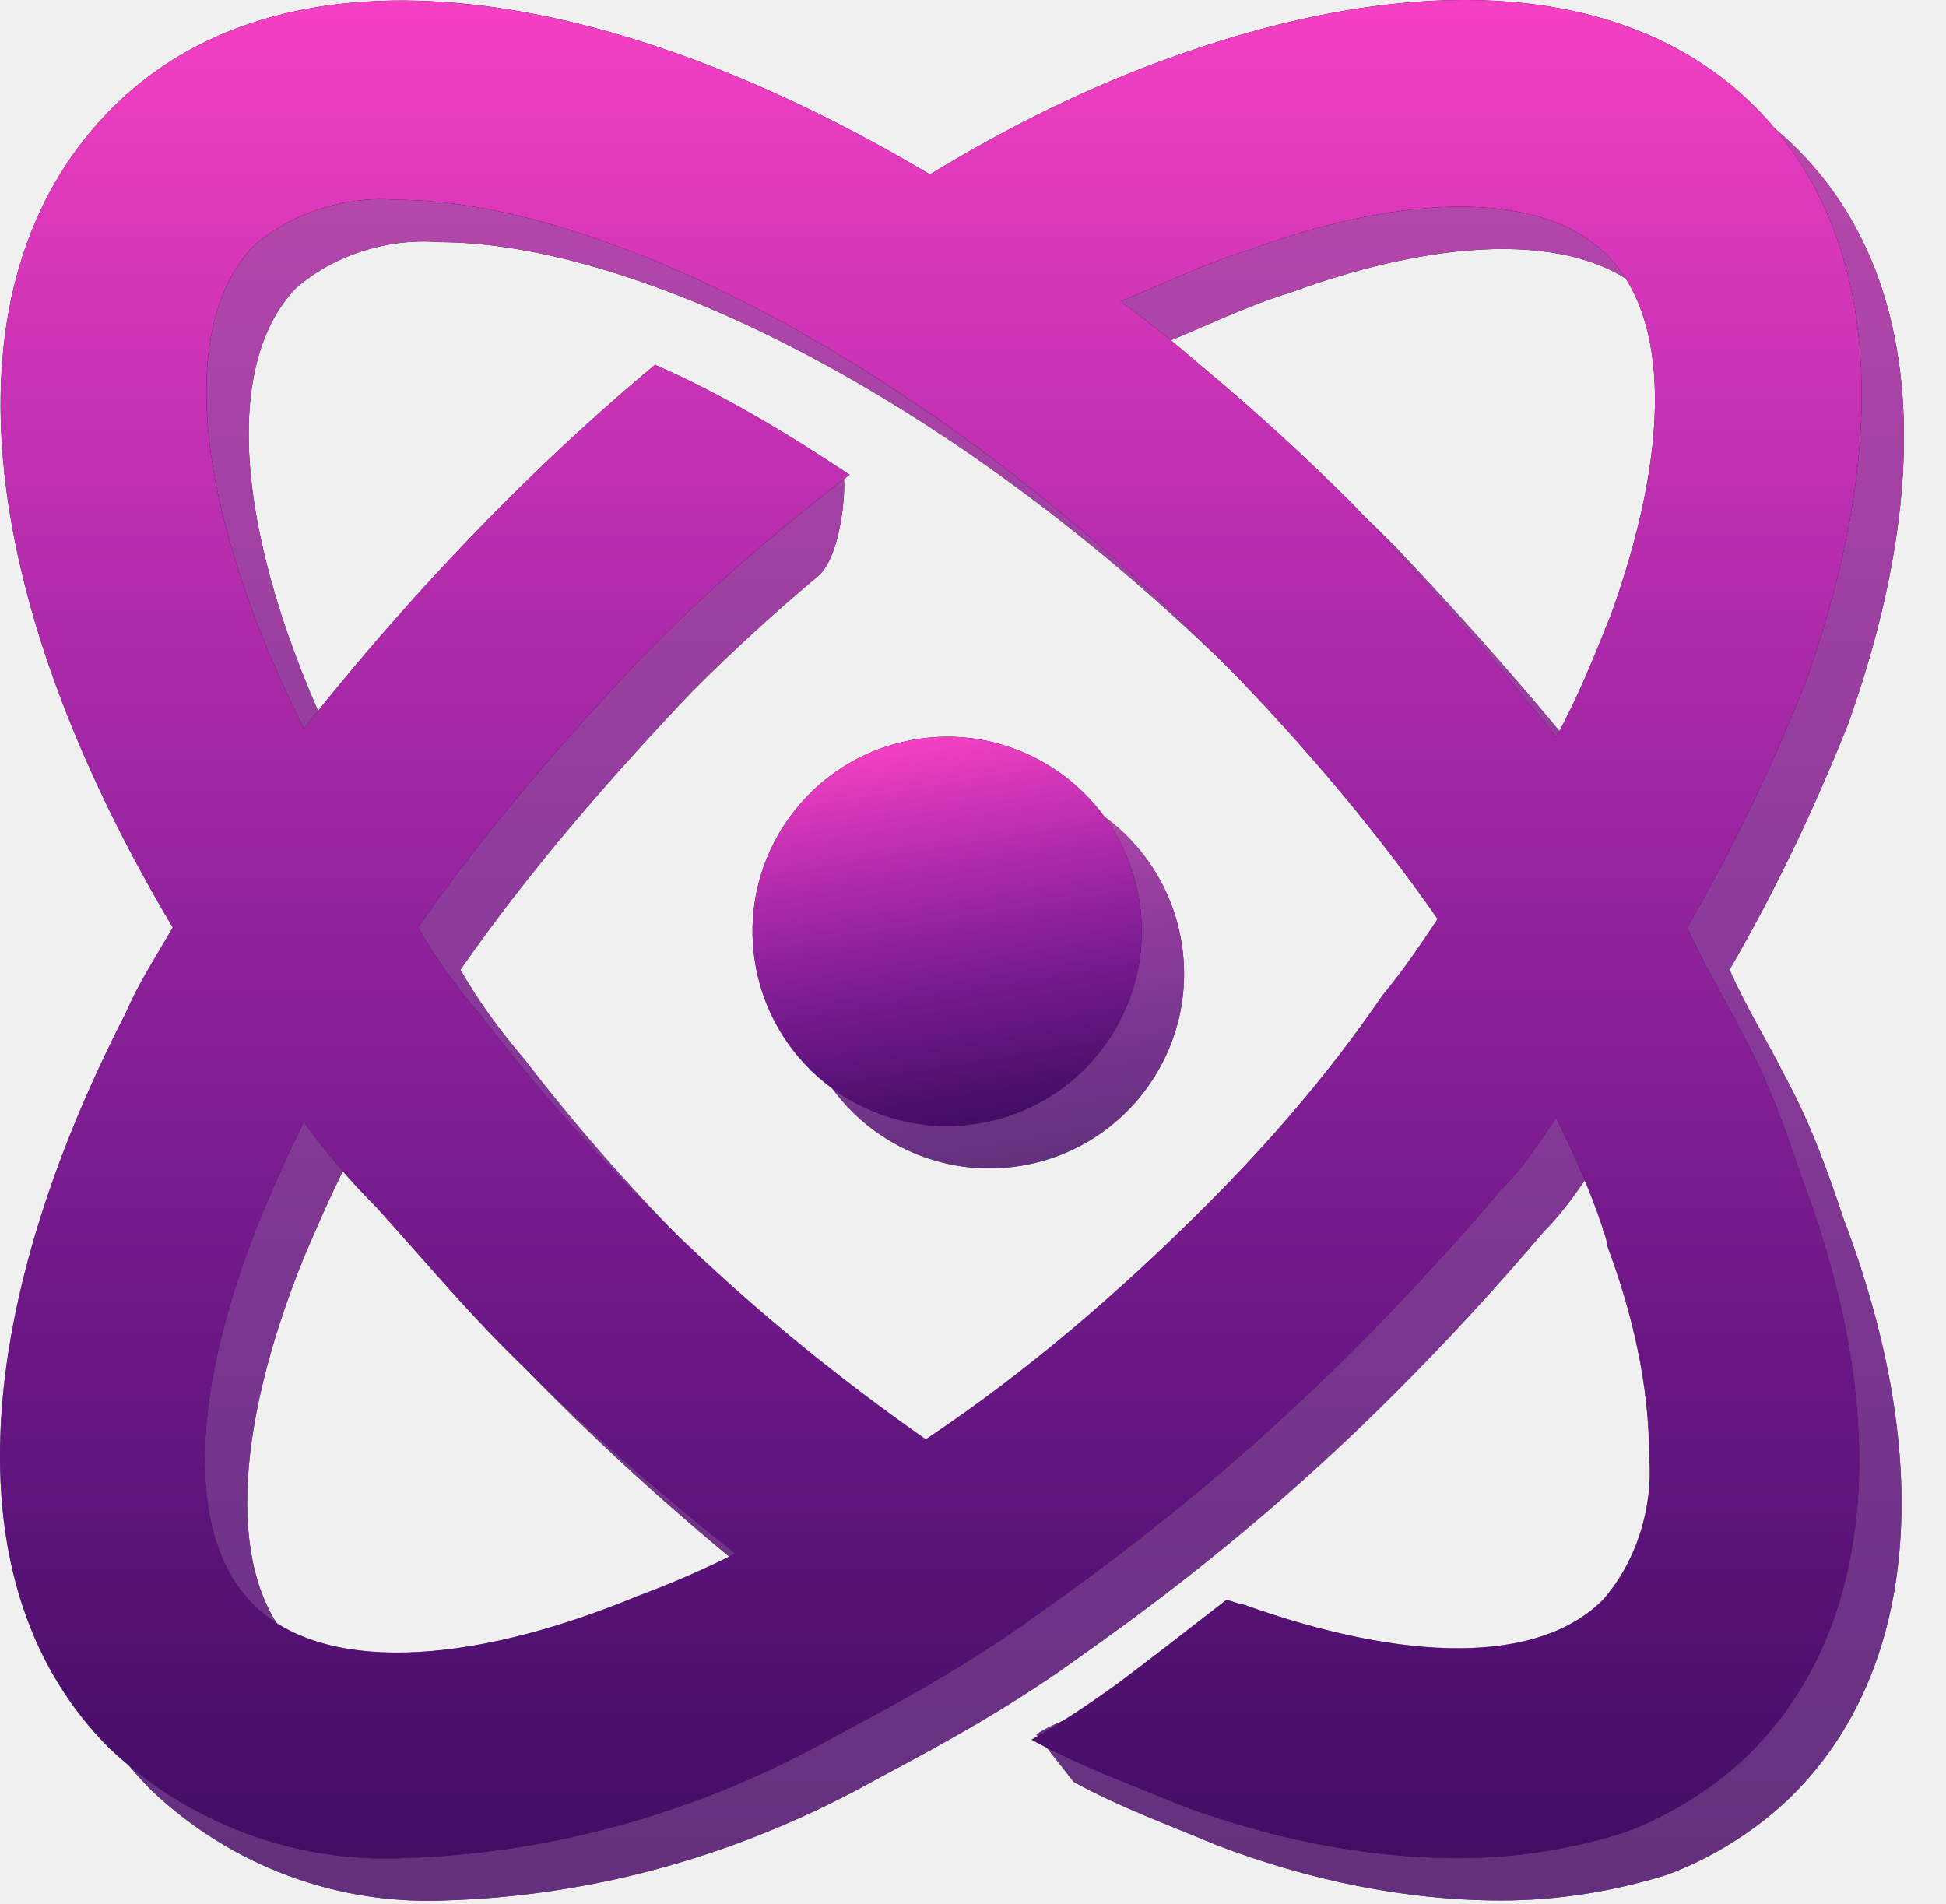
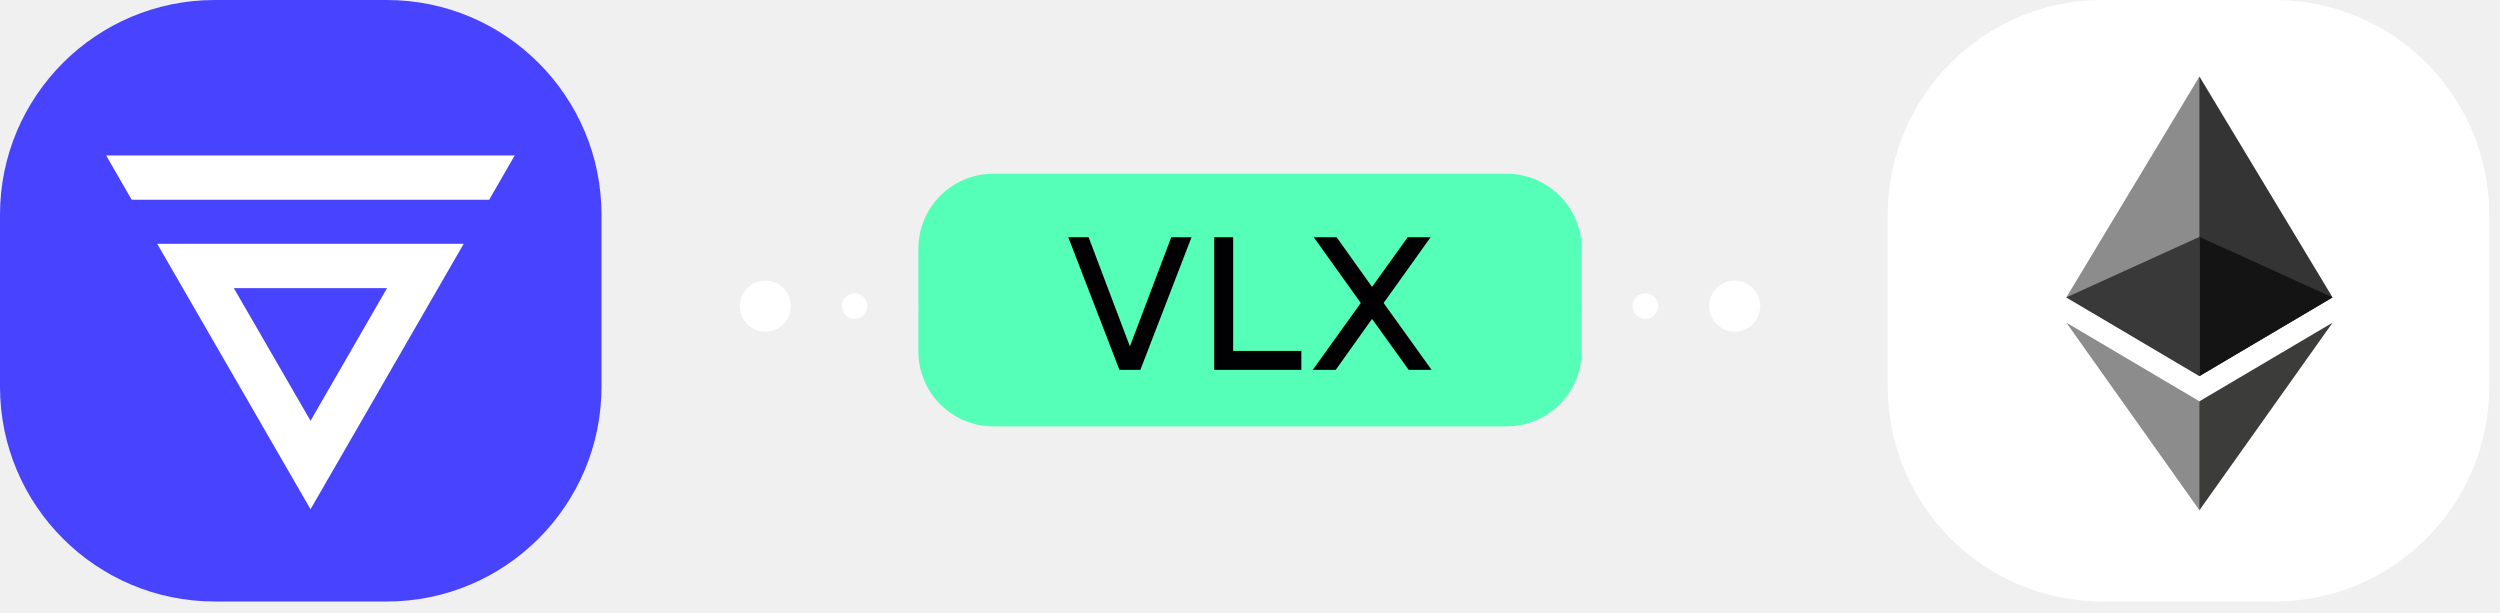
- <svg xmlns="http://www.w3.org/2000/svg" width="46" height="45" viewBox="0 0 46 45" fill="none">
-   <path d="M42.183 25.423C41.783 24.623 41.283 23.823 40.883 22.923C41.983 21.023 42.883 19.123 43.683 17.123C45.783 11.223 45.383 6.423 42.483 3.523C39.583 0.623 34.683 0.223 28.783 2.323C26.783 3.023 24.783 4.023 22.983 5.123C15.083 0.423 7.583 -0.477 3.583 3.623C-0.417 7.723 0.383 15.023 5.083 22.923C4.683 23.623 4.283 24.223 3.983 24.923C0.283 32.123 -0.117 38.623 3.583 42.323C5.483 44.123 7.983 45.023 10.483 44.923C14.083 44.823 17.583 43.823 20.783 42.023C22.483 41.123 24.083 40.223 25.583 39.123C28.283 37.223 30.683 35.223 32.983 32.923C34.183 31.723 35.383 30.423 36.483 29.123C36.983 28.623 37.383 28.023 37.783 27.423C38.183 28.223 38.583 29.123 38.883 30.023C38.883 30.123 38.983 30.223 38.983 30.423C39.583 32.023 39.983 33.723 39.983 35.423C40.083 36.623 39.683 37.923 38.883 38.823C37.383 40.323 34.283 40.323 30.383 38.923C30.283 38.923 30.083 38.823 29.983 38.823C29.083 39.523 25.3 40.4 24.5 41L25.383 42.123C26.483 42.723 27.583 43.123 28.783 43.623C30.883 44.423 33.183 44.923 35.483 44.923C36.783 44.923 38.083 44.723 39.383 44.323C40.483 43.923 41.583 43.223 42.383 42.423C45.283 39.523 45.783 34.623 43.583 28.823C43.183 27.623 42.783 26.523 42.183 25.423ZM30.483 6.923C34.283 5.523 37.483 5.523 38.983 7.023C40.483 8.523 40.483 11.623 39.083 15.523C38.683 16.523 38.283 17.523 37.783 18.423C36.283 16.523 34.683 14.723 32.983 12.923C31.883 11.823 30.683 10.723 29.483 9.723C28.783 9.123 28.183 8.623 27.483 8.123C28.483 7.723 29.483 7.223 30.483 6.923ZM6.983 38.923C5.383 37.323 5.483 33.923 7.183 29.723C7.483 29.023 7.783 28.323 8.183 27.523C8.683 28.223 9.283 28.923 9.883 29.523C10.883 30.623 11.883 31.823 12.983 32.923C14.683 34.623 16.483 36.223 18.383 37.723C17.583 38.123 16.883 38.423 16.083 38.723C11.983 40.423 8.583 40.523 6.983 38.923ZM29.483 29.523C27.483 31.523 25.283 33.423 22.883 35.023C18.883 32.223 15.383 28.923 12.383 25.023C11.783 24.323 11.283 23.623 10.883 22.923C12.483 20.623 14.383 18.423 16.383 16.323C17.349 15.357 18.314 14.475 19.333 13.622C19.897 13.149 20 11.5 19.94 11.279C18.44 10.279 18.083 10.323 16.483 9.623C15.283 10.623 14.083 11.723 12.983 12.823C11.283 14.523 9.683 16.323 8.183 18.223C5.583 13.023 5.183 8.723 6.983 6.823C7.883 6.023 9.183 5.623 10.383 5.723C14.983 5.723 22.583 9.323 29.483 16.223C31.483 18.223 33.383 20.423 34.983 22.723C34.583 23.323 34.183 23.923 33.683 24.523C32.383 26.423 30.983 28.023 29.483 29.523Z" fill="black" />
-   <path d="M42.183 25.423C41.783 24.623 41.283 23.823 40.883 22.923C41.983 21.023 42.883 19.123 43.683 17.123C45.783 11.223 45.383 6.423 42.483 3.523C39.583 0.623 34.683 0.223 28.783 2.323C26.783 3.023 24.783 4.023 22.983 5.123C15.083 0.423 7.583 -0.477 3.583 3.623C-0.417 7.723 0.383 15.023 5.083 22.923C4.683 23.623 4.283 24.223 3.983 24.923C0.283 32.123 -0.117 38.623 3.583 42.323C5.483 44.123 7.983 45.023 10.483 44.923C14.083 44.823 17.583 43.823 20.783 42.023C22.483 41.123 24.083 40.223 25.583 39.123C28.283 37.223 30.683 35.223 32.983 32.923C34.183 31.723 35.383 30.423 36.483 29.123C36.983 28.623 37.383 28.023 37.783 27.423C38.183 28.223 38.583 29.123 38.883 30.023C38.883 30.123 38.983 30.223 38.983 30.423C39.583 32.023 39.983 33.723 39.983 35.423C40.083 36.623 39.683 37.923 38.883 38.823C37.383 40.323 34.283 40.323 30.383 38.923C30.283 38.923 30.083 38.823 29.983 38.823C29.083 39.523 25.3 40.4 24.5 41L25.383 42.123C26.483 42.723 27.583 43.123 28.783 43.623C30.883 44.423 33.183 44.923 35.483 44.923C36.783 44.923 38.083 44.723 39.383 44.323C40.483 43.923 41.583 43.223 42.383 42.423C45.283 39.523 45.783 34.623 43.583 28.823C43.183 27.623 42.783 26.523 42.183 25.423ZM30.483 6.923C34.283 5.523 37.483 5.523 38.983 7.023C40.483 8.523 40.483 11.623 39.083 15.523C38.683 16.523 38.283 17.523 37.783 18.423C36.283 16.523 34.683 14.723 32.983 12.923C31.883 11.823 30.683 10.723 29.483 9.723C28.783 9.123 28.183 8.623 27.483 8.123C28.483 7.723 29.483 7.223 30.483 6.923ZM6.983 38.923C5.383 37.323 5.483 33.923 7.183 29.723C7.483 29.023 7.783 28.323 8.183 27.523C8.683 28.223 9.283 28.923 9.883 29.523C10.883 30.623 11.883 31.823 12.983 32.923C14.683 34.623 16.483 36.223 18.383 37.723C17.583 38.123 16.883 38.423 16.083 38.723C11.983 40.423 8.583 40.523 6.983 38.923ZM29.483 29.523C27.483 31.523 25.283 33.423 22.883 35.023C18.883 32.223 15.383 28.923 12.383 25.023C11.783 24.323 11.283 23.623 10.883 22.923C12.483 20.623 14.383 18.423 16.383 16.323C17.349 15.357 18.314 14.475 19.333 13.622C19.897 13.149 20 11.5 19.94 11.279C18.44 10.279 18.083 10.323 16.483 9.623C15.283 10.623 14.083 11.723 12.983 12.823C11.283 14.523 9.683 16.323 8.183 18.223C5.583 13.023 5.183 8.723 6.983 6.823C7.883 6.023 9.183 5.623 10.383 5.723C14.983 5.723 22.583 9.323 29.483 16.223C31.483 18.223 33.383 20.423 34.983 22.723C34.583 23.323 34.183 23.923 33.683 24.523C32.383 26.423 30.983 28.023 29.483 29.523Z" fill="url(#paint0_linear_200_2)" />
-   <path d="M42.183 25.423C41.783 24.623 41.283 23.823 40.883 22.923C41.983 21.023 42.883 19.123 43.683 17.123C45.783 11.223 45.383 6.423 42.483 3.523C39.583 0.623 34.683 0.223 28.783 2.323C26.783 3.023 24.783 4.023 22.983 5.123C15.083 0.423 7.583 -0.477 3.583 3.623C-0.417 7.723 0.383 15.023 5.083 22.923C4.683 23.623 4.283 24.223 3.983 24.923C0.283 32.123 -0.117 38.623 3.583 42.323C5.483 44.123 7.983 45.023 10.483 44.923C14.083 44.823 17.583 43.823 20.783 42.023C22.483 41.123 24.083 40.223 25.583 39.123C28.283 37.223 30.683 35.223 32.983 32.923C34.183 31.723 35.383 30.423 36.483 29.123C36.983 28.623 37.383 28.023 37.783 27.423C38.183 28.223 38.583 29.123 38.883 30.023C38.883 30.123 38.983 30.223 38.983 30.423C39.583 32.023 39.983 33.723 39.983 35.423C40.083 36.623 39.683 37.923 38.883 38.823C37.383 40.323 34.283 40.323 30.383 38.923C30.283 38.923 30.083 38.823 29.983 38.823C29.083 39.523 25.3 40.4 24.5 41L25.383 42.123C26.483 42.723 27.583 43.123 28.783 43.623C30.883 44.423 33.183 44.923 35.483 44.923C36.783 44.923 38.083 44.723 39.383 44.323C40.483 43.923 41.583 43.223 42.383 42.423C45.283 39.523 45.783 34.623 43.583 28.823C43.183 27.623 42.783 26.523 42.183 25.423ZM30.483 6.923C34.283 5.523 37.483 5.523 38.983 7.023C40.483 8.523 40.483 11.623 39.083 15.523C38.683 16.523 38.283 17.523 37.783 18.423C36.283 16.523 34.683 14.723 32.983 12.923C31.883 11.823 30.683 10.723 29.483 9.723C28.783 9.123 28.183 8.623 27.483 8.123C28.483 7.723 29.483 7.223 30.483 6.923ZM6.983 38.923C5.383 37.323 5.483 33.923 7.183 29.723C7.483 29.023 7.783 28.323 8.183 27.523C8.683 28.223 9.283 28.923 9.883 29.523C10.883 30.623 11.883 31.823 12.983 32.923C14.683 34.623 16.483 36.223 18.383 37.723C17.583 38.123 16.883 38.423 16.083 38.723C11.983 40.423 8.583 40.523 6.983 38.923ZM29.483 29.523C27.483 31.523 25.283 33.423 22.883 35.023C18.883 32.223 15.383 28.923 12.383 25.023C11.783 24.323 11.283 23.623 10.883 22.923C12.483 20.623 14.383 18.423 16.383 16.323C17.349 15.357 18.314 14.475 19.333 13.622C19.897 13.149 20 11.5 19.94 11.279C18.44 10.279 18.083 10.323 16.483 9.623C15.283 10.623 14.083 11.723 12.983 12.823C11.283 14.523 9.683 16.323 8.183 18.223C5.583 13.023 5.183 8.723 6.983 6.823C7.883 6.023 9.183 5.623 10.383 5.723C14.983 5.723 22.583 9.323 29.483 16.223C31.483 18.223 33.383 20.423 34.983 22.723C34.583 23.323 34.183 23.923 33.683 24.523C32.383 26.423 30.983 28.023 29.483 29.523Z" fill="#855596" fill-opacity="0.5" />
-   <path d="M24.126 27.557C26.633 27.15 28.336 24.787 27.929 22.279C27.522 19.772 25.16 18.069 22.652 18.476C20.144 18.883 18.441 21.246 18.848 23.753C19.255 26.261 21.618 27.964 24.126 27.557Z" fill="black" />
-   <path d="M24.126 27.557C26.633 27.15 28.336 24.787 27.929 22.279C27.522 19.772 25.16 18.069 22.652 18.476C20.144 18.883 18.441 21.246 18.848 23.753C19.255 26.261 21.618 27.964 24.126 27.557Z" fill="url(#paint1_linear_200_2)" />
-   <path d="M24.126 27.557C26.633 27.15 28.336 24.787 27.929 22.279C27.522 19.772 25.16 18.069 22.652 18.476C20.144 18.883 18.441 21.246 18.848 23.753C19.255 26.261 21.618 27.964 24.126 27.557Z" fill="#855596" fill-opacity="0.5" />
-   <path d="M41.183 24.423C40.783 23.623 40.283 22.823 39.883 21.923C40.983 20.023 41.883 18.123 42.683 16.123C44.783 10.223 44.383 5.423 41.483 2.523C38.583 -0.377 33.683 -0.777 27.783 1.323C25.783 2.023 23.783 3.023 21.983 4.123C14.083 -0.577 6.583 -1.477 2.583 2.623C-1.417 6.723 -0.617 14.023 4.083 21.923C3.683 22.623 3.283 23.223 2.983 23.923C-0.717 31.123 -1.117 37.623 2.583 41.323C4.483 43.123 6.983 44.023 9.483 43.923C13.083 43.823 16.583 42.823 19.783 41.023C21.483 40.123 23.083 39.223 24.583 38.123C27.283 36.223 29.683 34.223 31.983 31.923C33.183 30.723 34.383 29.423 35.483 28.123C35.983 27.623 36.383 27.023 36.783 26.423C37.183 27.223 37.583 28.123 37.883 29.023C37.883 29.123 37.983 29.223 37.983 29.423C38.583 31.023 38.983 32.723 38.983 34.423C39.083 35.623 38.683 36.923 37.883 37.823C36.383 39.323 33.283 39.323 29.383 37.923C29.283 37.923 29.083 37.823 28.983 37.823C28.083 38.523 27.183 39.223 26.383 39.823C25.683 40.323 25.083 40.723 24.383 41.123C25.483 41.723 26.583 42.123 27.783 42.623C29.883 43.423 32.183 43.923 34.483 43.923C35.783 43.923 37.083 43.723 38.383 43.323C39.483 42.923 40.583 42.223 41.383 41.423C44.283 38.523 44.783 33.623 42.583 27.823C42.183 26.623 41.783 25.523 41.183 24.423ZM29.483 5.923C33.283 4.523 36.483 4.523 37.983 6.023C39.483 7.523 39.483 10.623 38.083 14.523C37.683 15.523 37.283 16.523 36.783 17.423C35.283 15.523 33.683 13.723 31.983 11.923C30.883 10.823 29.683 9.723 28.483 8.723C27.783 8.123 27.183 7.623 26.483 7.123C27.483 6.723 28.483 6.223 29.483 5.923ZM5.983 37.923C4.383 36.323 4.483 32.923 6.183 28.723C6.483 28.023 6.783 27.323 7.183 26.523C7.683 27.223 8.283 27.923 8.883 28.523C9.883 29.623 10.883 30.823 11.983 31.923C13.683 33.623 15.483 35.223 17.383 36.723C16.583 37.123 15.883 37.423 15.083 37.723C10.983 39.423 7.583 39.523 5.983 37.923ZM28.483 28.523C26.483 30.523 24.283 32.423 21.883 34.023C17.883 31.223 14.383 27.923 11.383 24.023C10.783 23.323 10.283 22.623 9.883 21.923C11.483 19.623 13.383 17.423 15.383 15.323C16.883 13.823 18.383 12.523 20.083 11.223C18.583 10.223 17.083 9.323 15.483 8.623C14.283 9.623 13.083 10.723 11.983 11.823C10.283 13.523 8.683 15.323 7.183 17.223C4.583 12.023 4.183 7.723 5.983 5.823C6.883 5.023 8.183 4.623 9.383 4.723C13.983 4.723 21.583 8.323 28.483 15.223C30.483 17.223 32.383 19.423 33.983 21.723C33.583 22.323 33.183 22.923 32.683 23.523C31.383 25.423 29.983 27.023 28.483 28.523Z" fill="black" />
-   <path d="M41.183 24.423C40.783 23.623 40.283 22.823 39.883 21.923C40.983 20.023 41.883 18.123 42.683 16.123C44.783 10.223 44.383 5.423 41.483 2.523C38.583 -0.377 33.683 -0.777 27.783 1.323C25.783 2.023 23.783 3.023 21.983 4.123C14.083 -0.577 6.583 -1.477 2.583 2.623C-1.417 6.723 -0.617 14.023 4.083 21.923C3.683 22.623 3.283 23.223 2.983 23.923C-0.717 31.123 -1.117 37.623 2.583 41.323C4.483 43.123 6.983 44.023 9.483 43.923C13.083 43.823 16.583 42.823 19.783 41.023C21.483 40.123 23.083 39.223 24.583 38.123C27.283 36.223 29.683 34.223 31.983 31.923C33.183 30.723 34.383 29.423 35.483 28.123C35.983 27.623 36.383 27.023 36.783 26.423C37.183 27.223 37.583 28.123 37.883 29.023C37.883 29.123 37.983 29.223 37.983 29.423C38.583 31.023 38.983 32.723 38.983 34.423C39.083 35.623 38.683 36.923 37.883 37.823C36.383 39.323 33.283 39.323 29.383 37.923C29.283 37.923 29.083 37.823 28.983 37.823C28.083 38.523 27.183 39.223 26.383 39.823C25.683 40.323 25.083 40.723 24.383 41.123C25.483 41.723 26.583 42.123 27.783 42.623C29.883 43.423 32.183 43.923 34.483 43.923C35.783 43.923 37.083 43.723 38.383 43.323C39.483 42.923 40.583 42.223 41.383 41.423C44.283 38.523 44.783 33.623 42.583 27.823C42.183 26.623 41.783 25.523 41.183 24.423ZM29.483 5.923C33.283 4.523 36.483 4.523 37.983 6.023C39.483 7.523 39.483 10.623 38.083 14.523C37.683 15.523 37.283 16.523 36.783 17.423C35.283 15.523 33.683 13.723 31.983 11.923C30.883 10.823 29.683 9.723 28.483 8.723C27.783 8.123 27.183 7.623 26.483 7.123C27.483 6.723 28.483 6.223 29.483 5.923ZM5.983 37.923C4.383 36.323 4.483 32.923 6.183 28.723C6.483 28.023 6.783 27.323 7.183 26.523C7.683 27.223 8.283 27.923 8.883 28.523C9.883 29.623 10.883 30.823 11.983 31.923C13.683 33.623 15.483 35.223 17.383 36.723C16.583 37.123 15.883 37.423 15.083 37.723C10.983 39.423 7.583 39.523 5.983 37.923ZM28.483 28.523C26.483 30.523 24.283 32.423 21.883 34.023C17.883 31.223 14.383 27.923 11.383 24.023C10.783 23.323 10.283 22.623 9.883 21.923C11.483 19.623 13.383 17.423 15.383 15.323C16.883 13.823 18.383 12.523 20.083 11.223C18.583 10.223 17.083 9.323 15.483 8.623C14.283 9.623 13.083 10.723 11.983 11.823C10.283 13.523 8.683 15.323 7.183 17.223C4.583 12.023 4.183 7.723 5.983 5.823C6.883 5.023 8.183 4.623 9.383 4.723C13.983 4.723 21.583 8.323 28.483 15.223C30.483 17.223 32.383 19.423 33.983 21.723C33.583 22.323 33.183 22.923 32.683 23.523C31.383 25.423 29.983 27.023 28.483 28.523Z" fill="url(#paint2_linear_200_2)" />
-   <path d="M23.126 26.557C25.633 26.15 27.336 23.787 26.929 21.279C26.522 18.772 24.16 17.069 21.652 17.476C19.144 17.883 17.441 20.246 17.848 22.753C18.255 25.261 20.618 26.964 23.126 26.557Z" fill="black" />
-   <path d="M23.126 26.557C25.633 26.15 27.336 23.787 26.929 21.279C26.522 18.772 24.16 17.069 21.652 17.476C19.144 17.883 17.441 20.246 17.848 22.753C18.255 25.261 20.618 26.964 23.126 26.557Z" fill="url(#paint3_linear_200_2)" />
+ <svg xmlns="http://www.w3.org/2000/svg" width="98" height="24" viewBox="0 0 98 24" fill="none">
+   <rect width="23.579" height="23.579" rx="8.421" fill="#4743FF" />
+   <path d="M15.172 11.294L12.173 16.495L9.166 11.294H15.172ZM18.175 9.557H6.163L12.173 19.963L18.175 9.56V9.557ZM4.161 6.093L5.162 7.83H19.176L20.177 6.093H4.161Z" fill="white" />
+   <rect x="74" width="23.579" height="23.579" rx="8.421" fill="white" />
+   <path fill-rule="evenodd" clip-rule="evenodd" d="M49 9C49.276 9 49.5 8.776 49.5 8.5C49.5 8.224 49.276 8 49 8C48.724 8 48.5 8.224 48.5 8.5C48.5 8.776 48.724 9 49 9ZM49 13C49.552 13 50 12.552 50 12C50 11.448 49.552 11 49 11C48.448 11 48 11.448 48 12C48 12.552 48.448 13 49 13ZM52.5 12.5C52.776 12.5 53 12.276 53 12C53 11.724 52.776 11.5 52.5 11.5C52.224 11.5 52 11.724 52 12C52 12.276 52.224 12.5 52.5 12.5ZM46 12C46 12.276 45.776 12.5 45.5 12.5C45.224 12.5 45 12.276 45 12C45 11.724 45.224 11.5 45.5 11.5C45.776 11.5 46 11.724 46 12ZM43 12C43 12.276 42.776 12.5 42.5 12.5C42.224 12.5 42 12.276 42 12C42 11.724 42.224 11.5 42.5 11.5C42.776 11.5 43 11.724 43 12ZM39.5 12.5C39.776 12.5 40 12.276 40 12C40 11.724 39.776 11.5 39.5 11.5C39.224 11.5 39 11.724 39 12C39 12.276 39.224 12.5 39.5 12.5ZM37 12C37 12.276 36.776 12.5 36.5 12.5C36.224 12.5 36 12.276 36 12C36 11.724 36.224 11.5 36.5 11.5C36.776 11.5 37 11.724 37 12ZM33.5 12.5C33.776 12.5 34 12.276 34 12C34 11.724 33.776 11.5 33.5 11.5C33.224 11.5 33 11.724 33 12C33 12.276 33.224 12.5 33.5 12.5ZM31 12C31 12.552 30.552 13 30 13C29.448 13 29 12.552 29 12C29 11.448 29.448 11 30 11C30.552 11 31 11.448 31 12ZM55.5 12.5C55.776 12.5 56 12.276 56 12C56 11.724 55.776 11.5 55.5 11.5C55.224 11.5 55 11.724 55 12C55 12.276 55.224 12.5 55.5 12.5ZM59 12C59 12.276 58.776 12.5 58.5 12.5C58.224 12.5 58 12.276 58 12C58 11.724 58.224 11.5 58.5 11.5C58.776 11.5 59 11.724 59 12ZM61.5 12.5C61.776 12.5 62 12.276 62 12C62 11.724 61.776 11.5 61.5 11.5C61.224 11.5 61 11.724 61 12C61 12.276 61.224 12.5 61.5 12.5ZM65 12C65 12.276 64.776 12.5 64.5 12.5C64.224 12.5 64 12.276 64 12C64 11.724 64.224 11.5 64.5 11.5C64.776 11.5 65 11.724 65 12ZM68 13C68.552 13 69 12.552 69 12C69 11.448 68.552 11 68 11C67.448 11 67 11.448 67 12C67 12.552 67.448 13 68 13Z" fill="url(#paint0_linear_7_173)" />
+   <path d="M36 9.75C36 8.126 37.316 6.81 38.941 6.81H59.059C60.684 6.81 62 8.126 62 9.75V13.774C62 15.398 60.684 16.714 59.059 16.714H38.941C37.316 16.714 36 15.398 36 13.774V9.75Z" fill="#55FFB8" />
+   <path d="M43.882 14.5L41.876 9.299H42.674L44.292 13.579L45.913 9.299H46.708L44.702 14.5H43.882ZM48.34 9.299V13.756H51.013V14.5H47.596V9.299H48.34ZM52.395 9.299L53.784 11.246L55.181 9.299H56.08L54.238 11.877L56.12 14.5H55.221L53.784 12.501L52.359 14.5H51.459L53.342 11.877L51.499 9.299H52.395Z" fill="#010003" />
+   <path d="M86.218 3L86.104 3.387V14.628L86.218 14.742L91.436 11.658L86.218 3Z" fill="#343434" />
+   <path d="M86.218 3L81 11.658L86.218 14.742V9.286V3Z" fill="#8C8C8C" />
+   <path d="M86.218 15.73L86.153 15.808V19.812L86.218 20L91.439 12.647L86.218 15.73Z" fill="#3C3C3B" />
+   <path d="M86.218 20V15.73L81 12.647L86.218 20Z" fill="#8C8C8C" />
+   <path d="M86.218 14.742L91.436 11.658L86.218 9.286V14.742Z" fill="#141414" />
+   <path d="M81 11.658L86.218 14.742V9.286L81 11.658Z" fill="#393939" />
  <defs>
-     <linearGradient id="paint0_linear_200_2" x1="23.003" y1="1" x2="23.003" y2="44.931" gradientUnits="userSpaceOnUse">
-       <stop stop-color="#F540C3" />
-       <stop offset="1" stop-color="#AB21FF" stop-opacity="0.39" />
-     </linearGradient>
-     <linearGradient id="paint1_linear_200_2" x1="22.652" y1="18.476" x2="24.126" y2="27.557" gradientUnits="userSpaceOnUse">
-       <stop stop-color="#F540C3" />
-       <stop offset="1" stop-color="#AB21FF" stop-opacity="0.39" />
-     </linearGradient>
-     <linearGradient id="paint2_linear_200_2" x1="22.003" y1="0" x2="22.003" y2="43.931" gradientUnits="userSpaceOnUse">
-       <stop stop-color="#F540C3" />
-       <stop offset="1" stop-color="#AB21FF" stop-opacity="0.39" />
-     </linearGradient>
-     <linearGradient id="paint3_linear_200_2" x1="21.652" y1="17.476" x2="23.126" y2="26.557" gradientUnits="userSpaceOnUse">
-       <stop stop-color="#F540C3" />
-       <stop offset="1" stop-color="#AB21FF" stop-opacity="0.39" />
+     <linearGradient id="paint0_linear_7_173" x1="67.5" y1="12.375" x2="29" y2="12.375" gradientUnits="userSpaceOnUse">
+       <stop stop-color="white" />
+       <stop offset="1" stop-color="white" />
    </linearGradient>
  </defs>
</svg>
